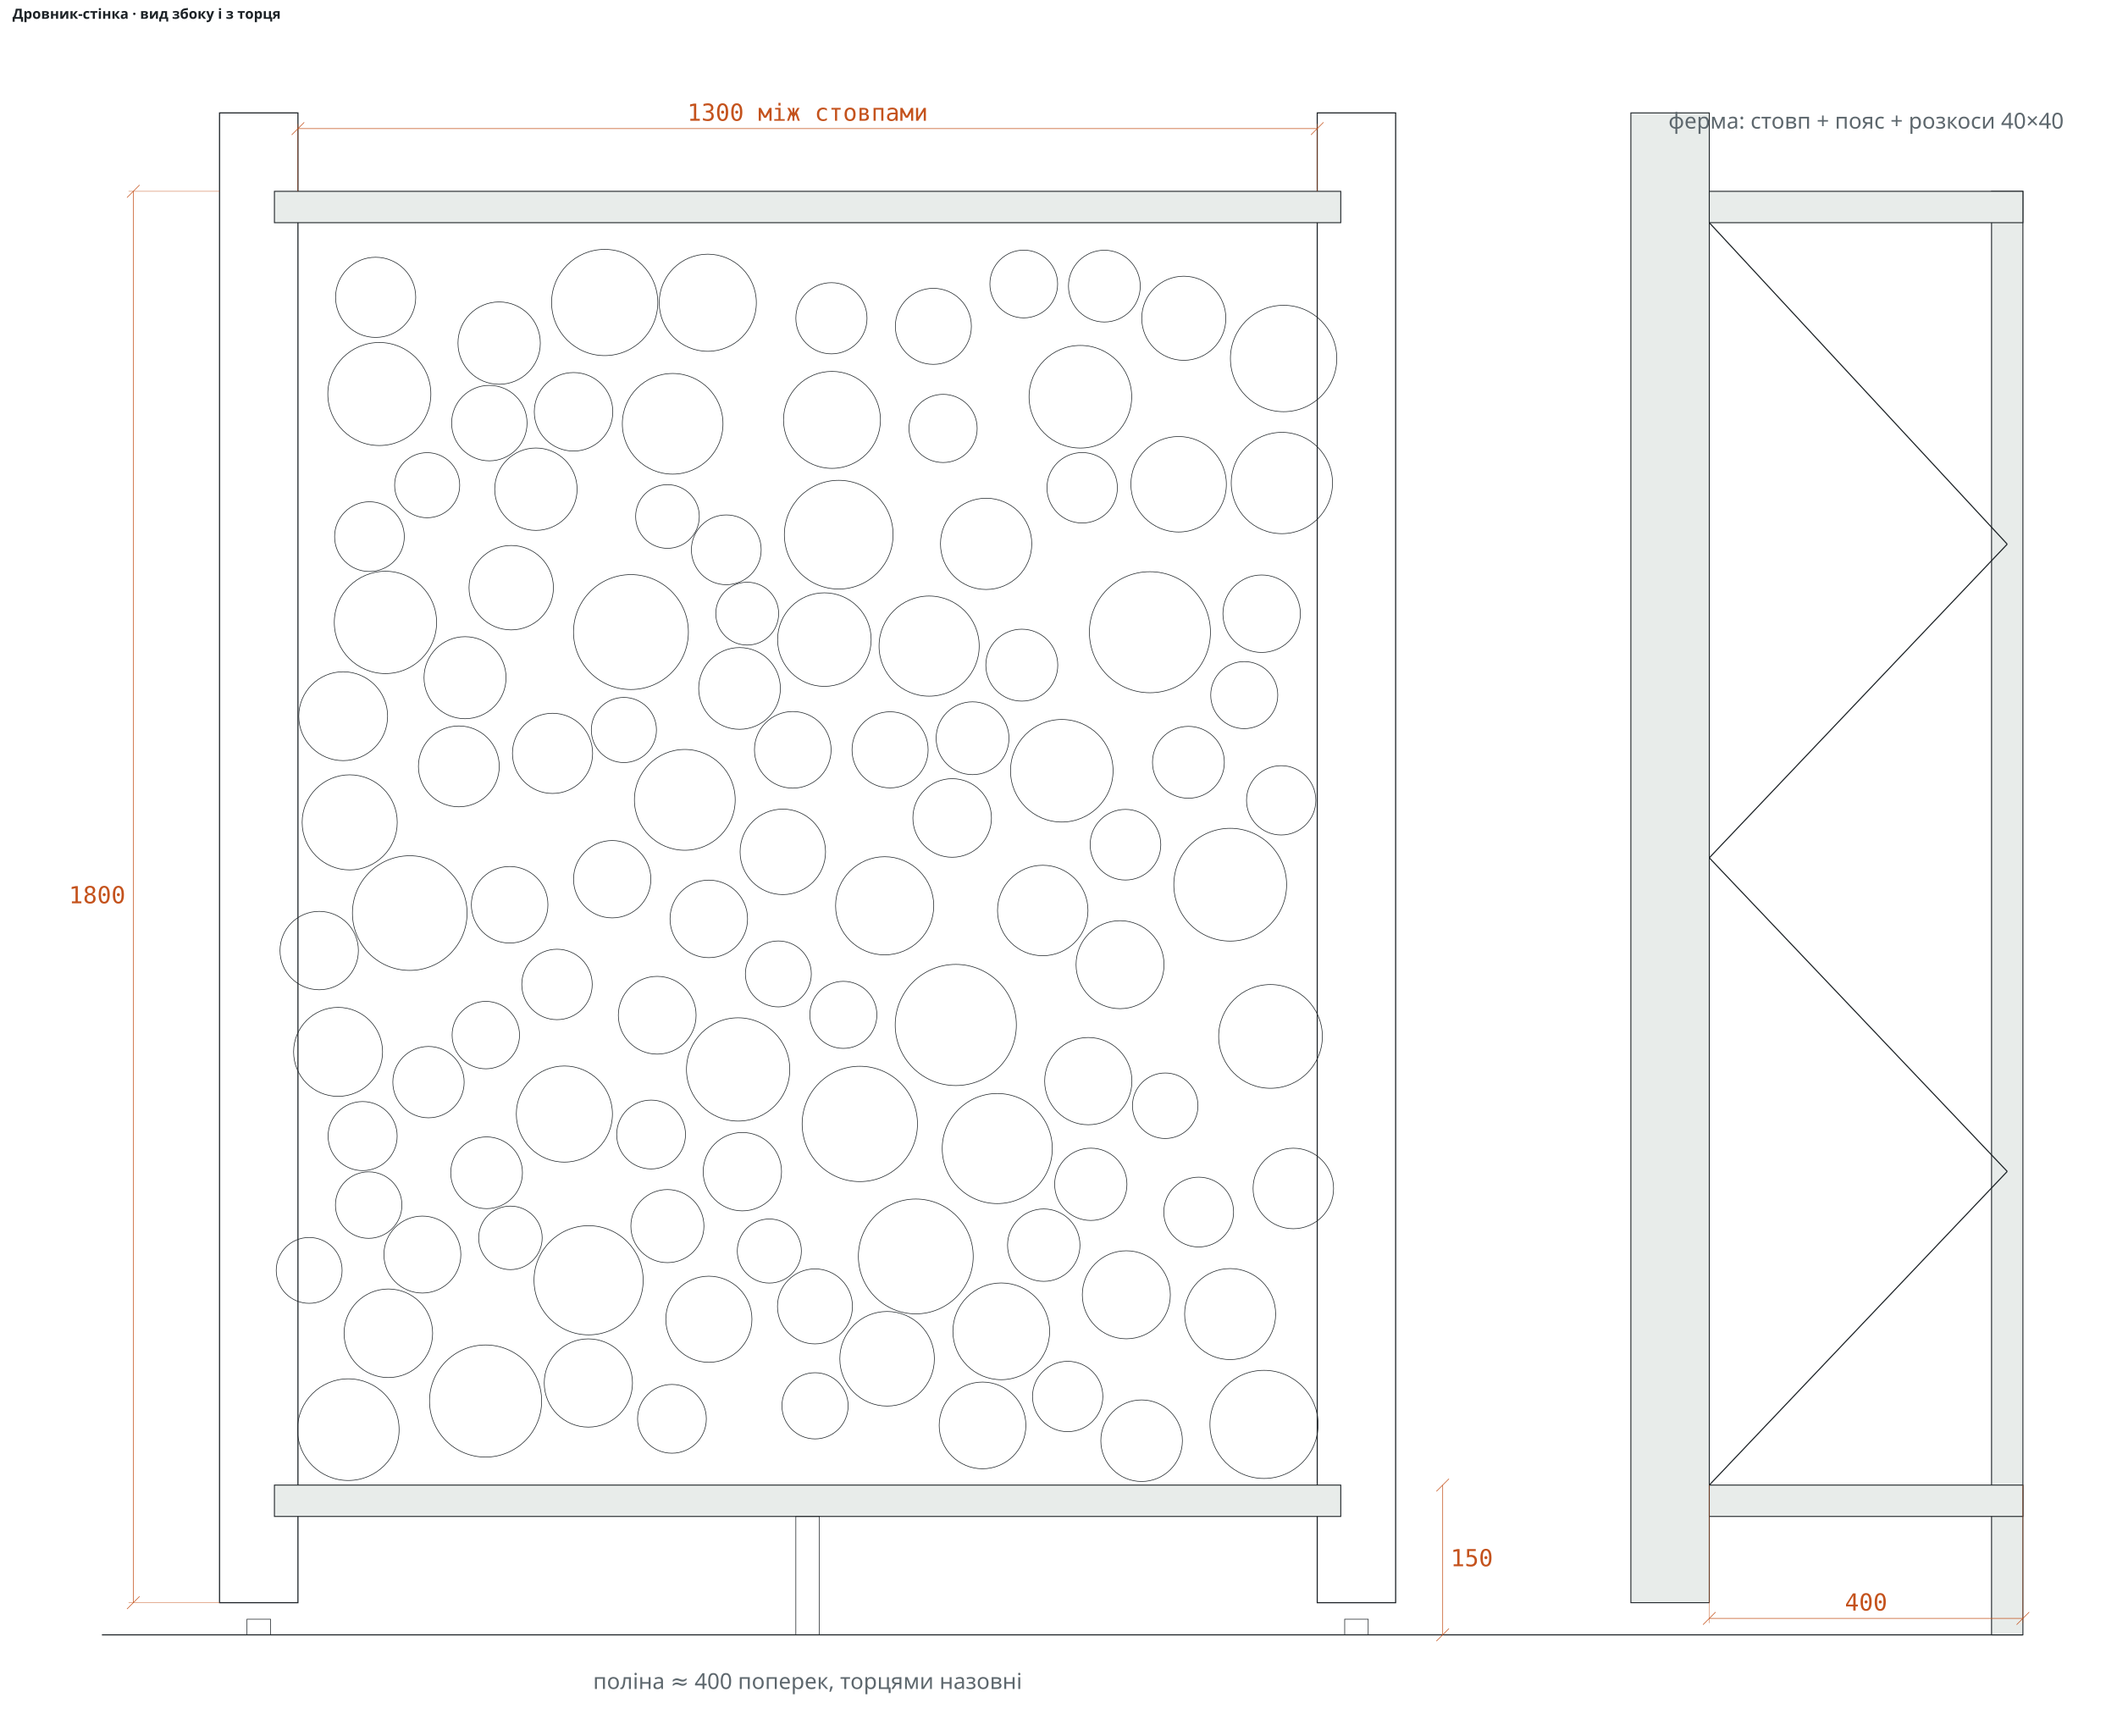
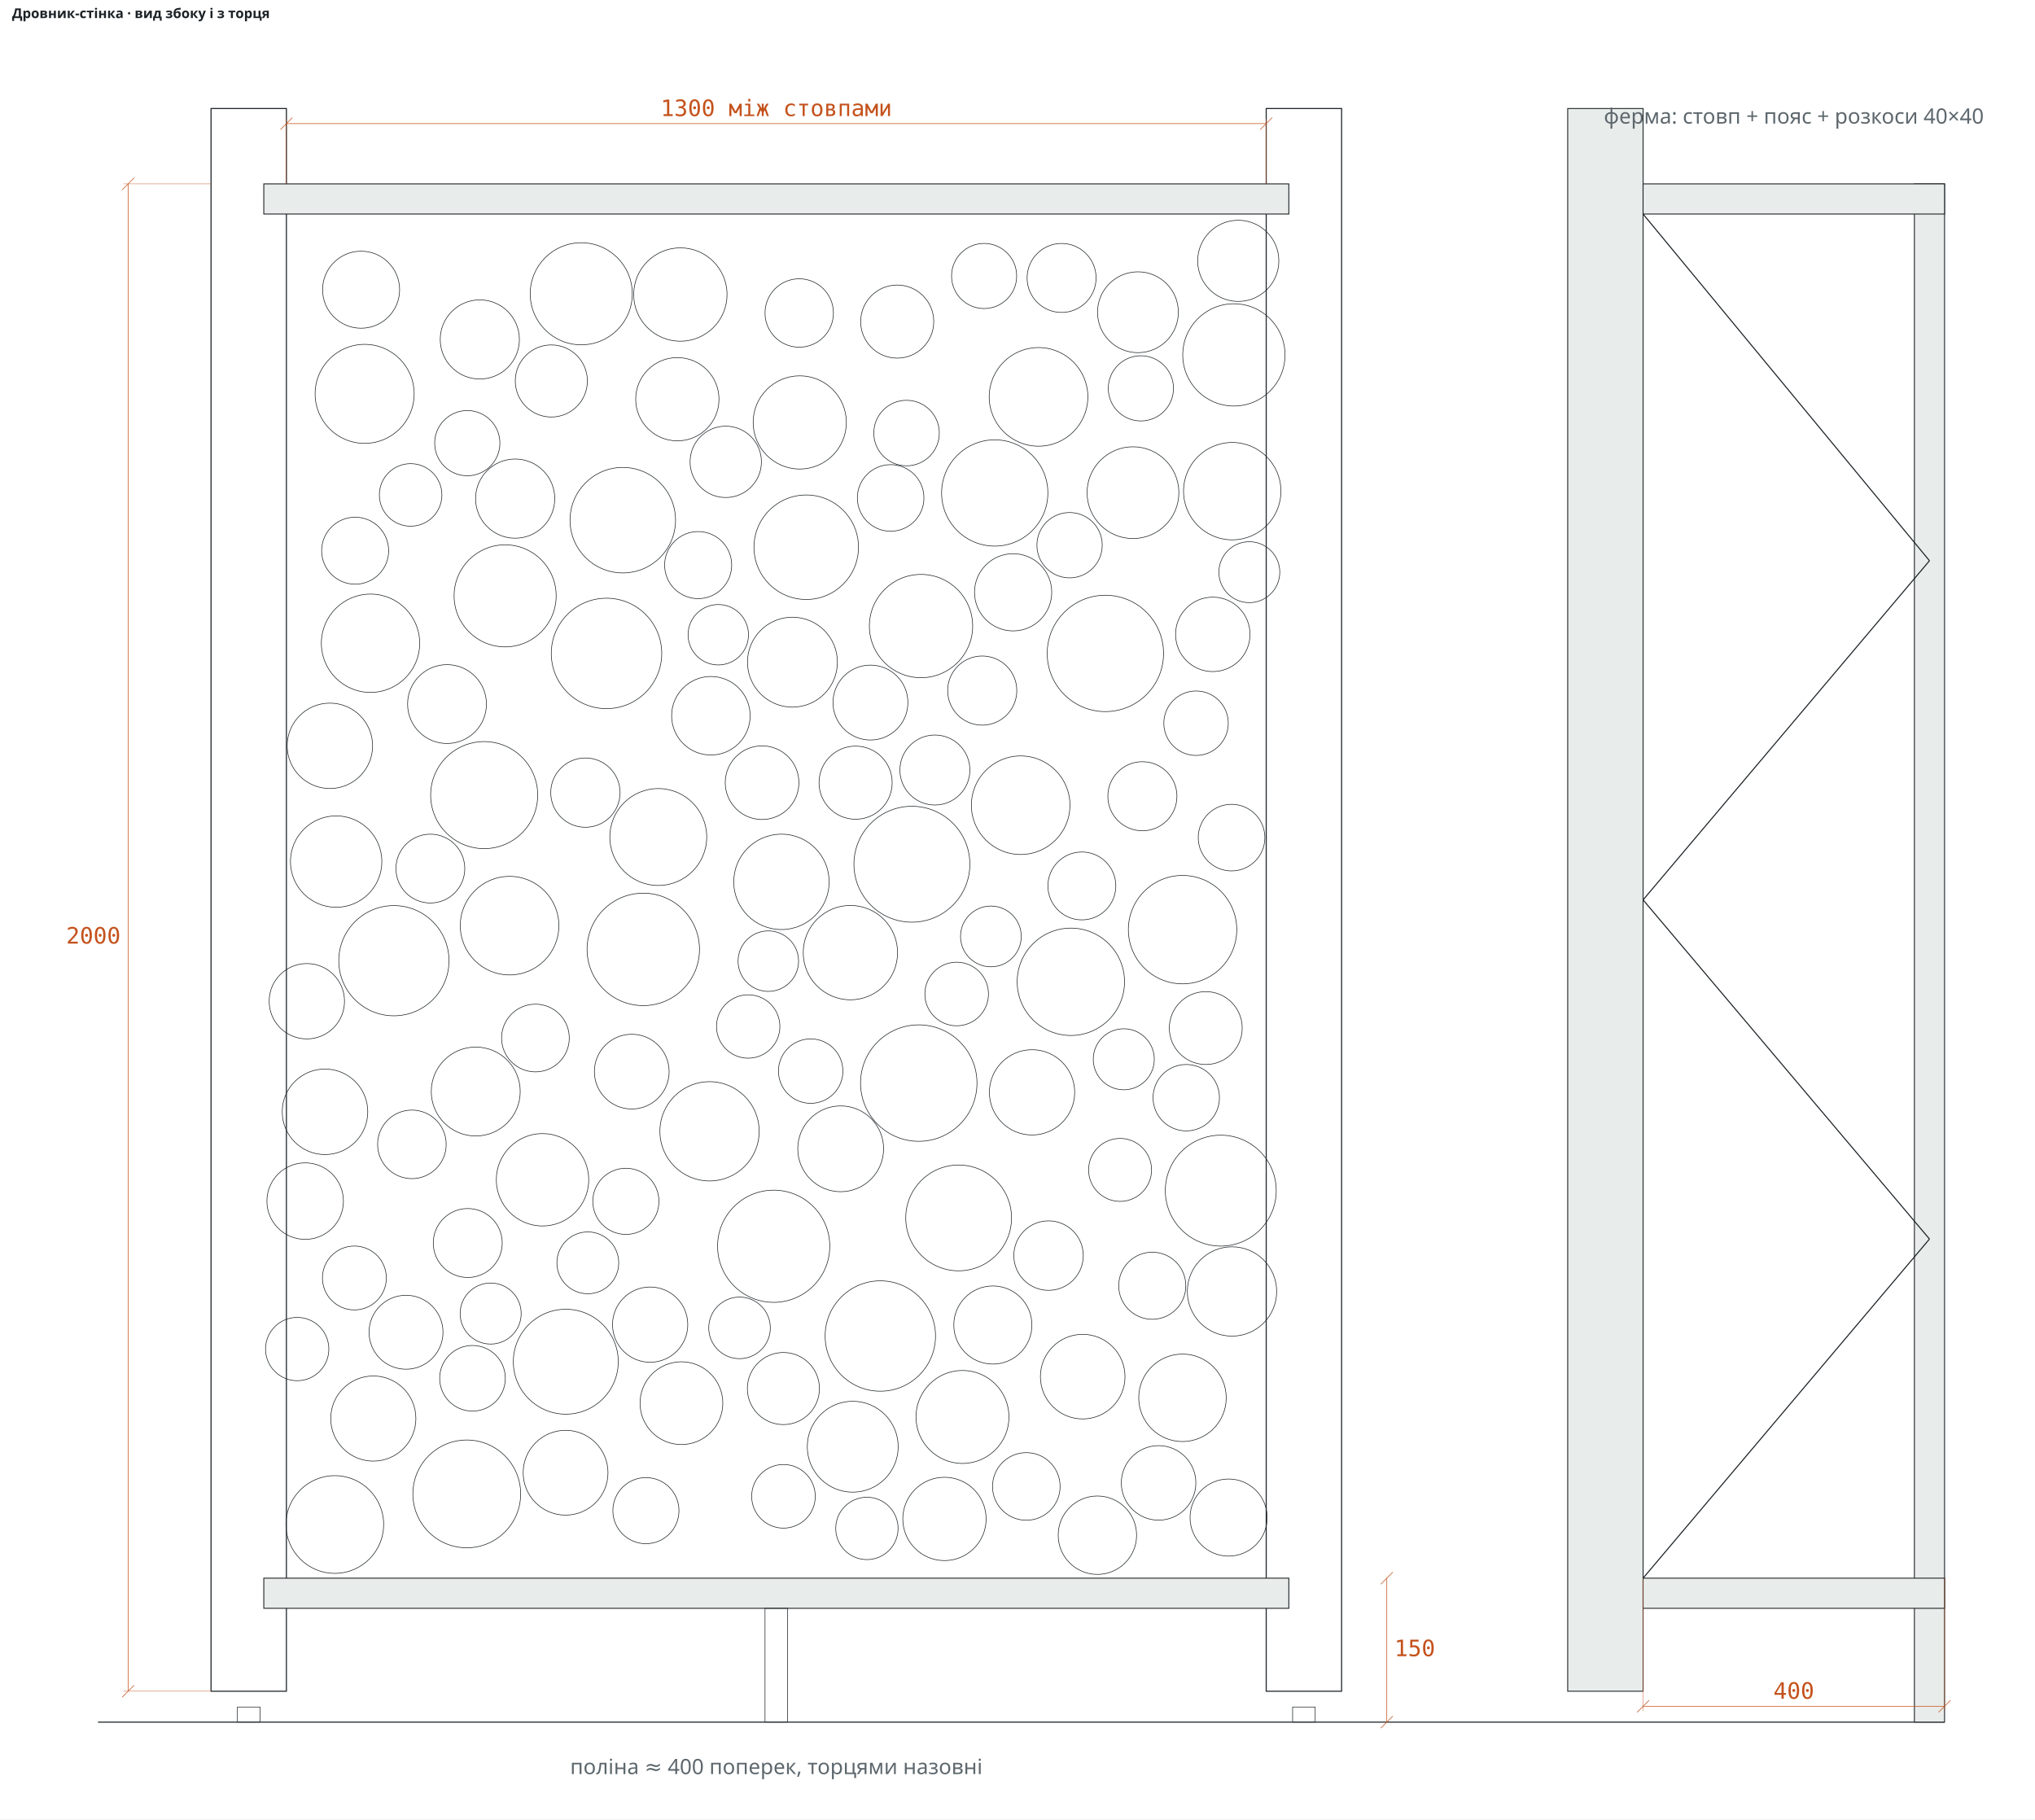
- <svg xmlns="http://www.w3.org/2000/svg" viewBox="0 0 2700 2214" width="2700" height="2214">
+ <svg xmlns="http://www.w3.org/2000/svg" viewBox="0 0 2700 2414" width="2700" height="2414">
  <style>.ol{fill:none;stroke:#1c2226;stroke-width:1.4}.thin{stroke-width:.8}.hid{fill:none;stroke:#7b868c;stroke-width:.9;stroke-dasharray:6 4}.cl{stroke:#7b868c;stroke-width:.7;stroke-dasharray:14 3 2 3}.brick{fill:#efe3d0;stroke:none}.stone{fill:#e3e1dc;stroke:#7b868c;stroke-width:.6}.fill{fill:#e8ecea;stroke:#1c2226;stroke-width:1.2}.dim{stroke:#c4521c;stroke-width:.8}.ext{stroke:#c4521c;stroke-width:.5}.lead{stroke:#5d676d;stroke-width:.7}.dt{fill:#c4521c;font:500 15px "IBM Plex Mono",Consolas,monospace}.note{fill:#5d676d;font:14px "IBM Plex Sans",Segoe UI,sans-serif}.lt{fill:#1c2226;font:13px "IBM Plex Sans",Segoe UI,sans-serif}.bub{fill:#fff;stroke:#1c2226;stroke-width:1}.bt{fill:#1c2226;font:600 13px "IBM Plex Mono",Consolas,monospace}.ttl{fill:#1c2226;font:600 18px "IBM Plex Sans",Segoe UI,sans-serif}</style>
  <rect width="100%" height="100%" fill="#ffffff" />
  <text class="ttl" x="16" y="24">Дровник-стінка · вид збоку і з торця</text>
  <g transform="translate(0 34)">
-     <line class="ol" x1="130.0" y1="2051.0" x2="2580.0" y2="2051.0" />
-     <rect class="ol" x="280.0" y="110.0" width="100.0" height="1900.0" />
-     <rect class="ol" x="1680.0" y="110.0" width="100.0" height="1900.0" />
-     <rect class="fill" x="350.0" y="1860.0" width="1360.0" height="40.0" />
+     <line class="ol" x1="130.0" y1="2251.0" x2="2580.0" y2="2251.0" />
+     <rect class="ol" x="280.0" y="110.0" width="100.0" height="2100.0" />
+     <rect class="ol" x="1680.0" y="110.0" width="100.0" height="2100.0" />
+     <rect class="fill" x="350.0" y="2060.0" width="1360.0" height="40.0" />
    <rect class="fill" x="350.0" y="210.0" width="1360.0" height="40.0" />
-     <rect class="ol thin" x="315.0" y="2031.0" width="30.0" height="20.0" />
-     <rect class="ol thin" x="1715.0" y="2031.0" width="30.0" height="20.0" />
-     <rect class="ol thin" x="1015.0" y="1900.0" width="30.0" height="151.0" />
-     <circle class="ol thin" cx="593.1" cy="830.3" r="52.306" />
-     <circle class="ol thin" cx="1075.6" cy="1260.3" r="42.753" />
-     <circle class="ol thin" cx="1039.5" cy="1758.9" r="42.204" />
-     <circle class="ol thin" cx="495.3" cy="1666.4" r="56.479" />
-     <circle class="ol thin" cx="1436.5" cy="1617.3" r="56.132" />
-     <circle class="ol thin" cx="1190.4" cy="382.2" r="48.483" />
-     <circle class="ol thin" cx="902.7" cy="352.1" r="61.93" />
-     <circle class="ol thin" cx="1486.1" cy="1376.2" r="41.77" />
-     <circle class="ol thin" cx="546.5" cy="1346.1" r="45.482" />
-     <circle class="ol thin" cx="873.4" cy="986.1" r="64.279" />
-     <circle class="ol thin" cx="470.2" cy="1502.9" r="42.386" />
-     <circle class="ol thin" cx="941.4" cy="1329.9" r="65.855" />
-     <circle class="ol thin" cx="1271.9" cy="1430.8" r="70.186" />
-     <circle class="ol thin" cx="1061.1" cy="501.5" r="61.828" />
-     <circle class="ol thin" cx="771.2" cy="351.8" r="67.719" />
-     <circle class="ol thin" cx="926.3" cy="667.2" r="44.486" />
-     <circle class="ol thin" cx="1354.2" cy="949.0" r="65.392" />
-     <circle class="ol thin" cx="804.7" cy="772.1" r="73.268" />
-     <circle class="ol thin" cx="1128.3" cy="1121.2" r="62.586" />
-     <circle class="ol thin" cx="1569.0" cy="1094.3" r="71.919" />
-     <circle class="ol thin" cx="491.6" cy="759.8" r="65.238" />
-     <circle class="ol thin" cx="1634.9" cy="582.0" r="64.591" />
-     <circle class="ol thin" cx="981.2" cy="1561.5" r="40.857" />
-     <circle class="ol thin" cx="471.2" cy="650.4" r="44.45" />
-     <circle class="ol thin" cx="710.4" cy="1221.5" r="44.915" />
-     <circle class="ol thin" cx="522.6" cy="1130.5" r="73.114" />
-     <circle class="ol thin" cx="1503.2" cy="583.6" r="60.879" />
-     <circle class="ol thin" cx="1509.8" cy="371.9" r="53.633" />
-     <circle class="ol thin" cx="620.6" cy="1461.7" r="45.735" />
-     <circle class="ol thin" cx="1011.1" cy="922.3" r="48.867" />
-     <circle class="ol thin" cx="407.1" cy="1178.3" r="49.984" />
-     <circle class="ol thin" cx="483.8" cy="468.5" r="65.696" />
-     <circle class="ol thin" cx="904.1" cy="1648.5" r="54.91" />
-     <circle class="ol thin" cx="394.3" cy="1586.2" r="41.998" />
-     <circle class="ol thin" cx="857.0" cy="1775.5" r="43.856" />
-     <circle class="ol thin" cx="1168.0" cy="1568.4" r="73.225" />
-     <circle class="ol thin" cx="838.2" cy="1260.8" r="49.586" />
-     <circle class="ol thin" cx="830.4" cy="1412.9" r="43.883" />
-     <circle class="ol thin" cx="619.3" cy="1752.8" r="71.497" />
-     <circle class="ol thin" cx="446.0" cy="1014.8" r="60.641" />
-     <circle class="ol thin" cx="1466.6" cy="772.3" r="77.183" />
-     <circle class="ol thin" cx="1069.7" cy="647.9" r="69.334" />
-     <circle class="ol thin" cx="683.5" cy="589.9" r="52.527" />
-     <circle class="ol thin" cx="1219.0" cy="1273.2" r="77.252" />
-     <circle class="ol thin" cx="704.7" cy="926.8" r="51.133" />
-     <circle class="ol thin" cx="719.8" cy="1386.8" r="61.291" />
-     <circle class="ol thin" cx="1377.9" cy="472.0" r="65.44" />
-     <circle class="ol thin" cx="1303.2" cy="814.3" r="45.869" />
-     <circle class="ol thin" cx="431.2" cy="1307.5" r="56.737" />
-     <circle class="ol thin" cx="750.7" cy="1598.8" r="69.602" />
-     <circle class="ol thin" cx="1277.0" cy="1663.9" r="61.683" />
-     <circle class="ol thin" cx="1586.9" cy="852.5" r="42.752" />
-     <circle class="ol thin" cx="538.7" cy="1566.0" r="49.061" />
-     <circle class="ol thin" cx="1568.9" cy="1641.9" r="58.041" />
-     <circle class="ol thin" cx="1620.4" cy="1287.8" r="66.134" />
-     <circle class="ol thin" cx="998.4" cy="1052.4" r="54.502" />
-     <circle class="ol thin" cx="1185.0" cy="790.0" r="63.855" />
-     <circle class="ol thin" cx="1257.7" cy="659.6" r="58.202" />
-     <circle class="ol thin" cx="1528.8" cy="1511.8" r="44.503" />
-     <circle class="ol thin" cx="1060.4" cy="371.9" r="45.386" />
-     <circle class="ol thin" cx="1435.4" cy="1043.3" r="45.039" />
-     <circle class="ol thin" cx="1456.0" cy="1803.4" r="52.011" />
-     <circle class="ol thin" cx="750.4" cy="1729.8" r="56.266" />
-     <circle class="ol thin" cx="904.0" cy="1137.9" r="49.441" />
-     <circle class="ol thin" cx="1609.1" cy="748.7" r="49.388" />
-     <circle class="ol thin" cx="1637.1" cy="423.2" r="67.844" />
-     <circle class="ol thin" cx="636.6" cy="403.6" r="52.511" />
-     <circle class="ol thin" cx="1515.7" cy="938.2" r="45.826" />
-     <circle class="ol thin" cx="652.0" cy="715.5" r="53.824" />
-     <circle class="ol thin" cx="1428.5" cy="1196.3" r="56.103" />
-     <circle class="ol thin" cx="1391.2" cy="1476.4" r="46.09" />
-     <circle class="ol thin" cx="437.7" cy="879.4" r="56.657" />
-     <circle class="ol thin" cx="857.9" cy="506.5" r="64.18" />
-     <circle class="ol thin" cx="444.2" cy="1789.3" r="64.818" />
-     <circle class="ol thin" cx="1135.2" cy="922.3" r="48.522" />
-     <circle class="ol thin" cx="1329.9" cy="1127.2" r="57.68" />
-     <circle class="ol thin" cx="1612.1" cy="1782.6" r="68.963" />
-     <circle class="ol thin" cx="1380.2" cy="588.1" r="44.913" />
-     <circle class="ol thin" cx="780.8" cy="1087.3" r="49.309" />
-     <circle class="ol thin" cx="1096.6" cy="1399.4" r="73.542" />
-     <circle class="ol thin" cx="943.2" cy="844.0" r="52.102" />
-     <circle class="ol thin" cx="544.8" cy="584.8" r="41.496" />
-     <circle class="ol thin" cx="479.1" cy="345.2" r="51.111" />
-     <circle class="ol thin" cx="585.2" cy="943.4" r="51.553" />
-     <circle class="ol thin" cx="1051.4" cy="781.7" r="59.663" />
-     <circle class="ol thin" cx="1388.0" cy="1344.8" r="55.634" />
-     <circle class="ol thin" cx="1214.4" cy="1009.2" r="50.109" />
-     <circle class="ol thin" cx="851.2" cy="1529.7" r="46.592" />
-     <circle class="ol thin" cx="1361.7" cy="1747.0" r="44.85" />
-     <circle class="ol thin" cx="1240.4" cy="907.5" r="46.43" />
-     <circle class="ol thin" cx="1305.7" cy="328.2" r="43.191" />
-     <circle class="ol thin" cx="946.8" cy="1460.3" r="49.968" />
-     <circle class="ol thin" cx="1649.5" cy="1481.7" r="51.341" />
-     <circle class="ol thin" cx="1202.8" cy="512.4" r="43.47" />
-     <circle class="ol thin" cx="1408.5" cy="330.9" r="45.772" />
-     <circle class="ol thin" cx="650.0" cy="1119.9" r="48.819" />
-     <circle class="ol thin" cx="1331.2" cy="1554.0" r="46.162" />
-     <circle class="ol thin" cx="992.7" cy="1208.1" r="42.043" />
-     <circle class="ol thin" cx="1634.0" cy="986.7" r="44.195" />
-     <circle class="ol thin" cx="1253.1" cy="1783.9" r="55.276" />
-     <circle class="ol thin" cx="1039.4" cy="1632.1" r="47.819" />
-     <circle class="ol thin" cx="651.0" cy="1544.7" r="40.497" />
-     <circle class="ol thin" cx="1131.4" cy="1698.9" r="60.305" />
-     <circle class="ol thin" cx="462.5" cy="1414.9" r="44.033" />
-     <circle class="ol thin" cx="731.5" cy="491.2" r="50.069" />
-     <circle class="ol thin" cx="851.3" cy="624.7" r="40.598" />
-     <circle class="ol thin" cx="953.0" cy="748.6" r="40.075" />
-     <circle class="ol thin" cx="795.7" cy="897.0" r="41.526" />
-     <circle class="ol thin" cx="624.1" cy="505.6" r="48.112" />
-     <circle class="ol thin" cx="619.6" cy="1286.1" r="42.985" />
+     <rect class="ol thin" x="315.0" y="2231.0" width="30.0" height="20.0" />
+     <rect class="ol thin" x="1715.0" y="2231.0" width="30.0" height="20.0" />
+     <rect class="ol thin" x="1015.0" y="2100.0" width="30.0" height="151.0" />
+     <circle class="ol thin" cx="593.1" cy="900.2" r="52.306" />
+     <circle class="ol thin" cx="1075.6" cy="1387.2" r="42.753" />
+     <circle class="ol thin" cx="1039.5" cy="1951.4" r="42.204" />
+     <circle class="ol thin" cx="495.3" cy="1848.2" r="56.479" />
+     <circle class="ol thin" cx="1436.5" cy="1792.6" r="56.132" />
+     <circle class="ol thin" cx="1190.4" cy="392.7" r="48.483" />
+     <circle class="ol thin" cx="902.7" cy="356.8" r="61.93" />
+     <circle class="ol thin" cx="1486.1" cy="1518.3" r="41.77" />
+     <circle class="ol thin" cx="546.5" cy="1484.4" r="45.482" />
+     <circle class="ol thin" cx="642.4" cy="1021.0" r="71.013" />
+     <circle class="ol thin" cx="873.4" cy="1076.6" r="64.279" />
+     <circle class="ol thin" cx="470.2" cy="1661.7" r="42.386" />
+     <circle class="ol thin" cx="941.4" cy="1467.1" r="65.855" />
+     <circle class="ol thin" cx="1271.9" cy="1582.0" r="70.186" />
+     <circle class="ol thin" cx="1061.1" cy="526.5" r="61.828" />
+     <circle class="ol thin" cx="771.2" cy="355.8" r="67.719" />
+     <circle class="ol thin" cx="926.3" cy="715.8" r="44.486" />
+     <circle class="ol thin" cx="1354.2" cy="1034.4" r="65.392" />
+     <circle class="ol thin" cx="804.7" cy="833.0" r="73.268" />
+     <circle class="ol thin" cx="1128.3" cy="1230.0" r="62.586" />
+     <circle class="ol thin" cx="1569.0" cy="1199.5" r="71.919" />
+     <circle class="ol thin" cx="491.6" cy="819.5" r="65.238" />
+     <circle class="ol thin" cx="1634.9" cy="617.7" r="64.591" />
+     <circle class="ol thin" cx="981.2" cy="1727.9" r="40.857" />
+     <circle class="ol thin" cx="471.2" cy="696.7" r="44.45" />
+     <circle class="ol thin" cx="710.4" cy="1343.3" r="44.915" />
+     <circle class="ol thin" cx="522.6" cy="1240.7" r="73.114" />
+     <circle class="ol thin" cx="1503.2" cy="619.7" r="60.879" />
+     <circle class="ol thin" cx="1509.8" cy="380.3" r="53.633" />
+     <circle class="ol thin" cx="620.6" cy="1615.3" r="45.735" />
+     <circle class="ol thin" cx="1011.1" cy="1004.5" r="48.867" />
+     <circle class="ol thin" cx="407.1" cy="1294.5" r="49.984" />
+     <circle class="ol thin" cx="483.8" cy="488.6" r="65.696" />
+     <circle class="ol thin" cx="904.1" cy="1827.8" r="54.91" />
+     <circle class="ol thin" cx="394.3" cy="1756.0" r="41.998" />
+     <circle class="ol thin" cx="857.0" cy="1970.4" r="43.856" />
+     <circle class="ol thin" cx="1168.0" cy="1738.7" r="73.225" />
+     <circle class="ol thin" cx="838.2" cy="1387.9" r="49.586" />
+     <circle class="ol thin" cx="830.4" cy="1560.0" r="43.883" />
+     <circle class="ol thin" cx="619.3" cy="1948.2" r="71.497" />
+     <circle class="ol thin" cx="446.0" cy="1109.2" r="60.641" />
+     <circle class="ol thin" cx="1466.6" cy="833.0" r="77.183" />
+     <circle class="ol thin" cx="862.6" cy="1723.6" r="49.922" />
+     <circle class="ol thin" cx="1069.7" cy="692.1" r="69.334" />
+     <circle class="ol thin" cx="683.5" cy="627.6" r="52.527" />
+     <circle class="ol thin" cx="826.3" cy="656.2" r="69.987" />
+     <circle class="ol thin" cx="1219.0" cy="1403.1" r="77.252" />
+     <circle class="ol thin" cx="1209.9" cy="1112.7" r="76.894" />
+     <circle class="ol thin" cx="853.5" cy="1225.7" r="74.581" />
+     <circle class="ol thin" cx="719.8" cy="1531.4" r="61.291" />
+     <circle class="ol thin" cx="1036.8" cy="1136.1" r="63.276" />
+     <circle class="ol thin" cx="1377.9" cy="492.6" r="65.44" />
+     <circle class="ol thin" cx="1303.2" cy="882.3" r="45.869" />
+     <circle class="ol thin" cx="1599.8" cy="1330.1" r="48.344" />
+     <circle class="ol thin" cx="431.2" cy="1441.2" r="56.737" />
+     <circle class="ol thin" cx="750.7" cy="1772.8" r="69.602" />
+     <circle class="ol thin" cx="1277.0" cy="1846.1" r="61.683" />
+     <circle class="ol thin" cx="1269.3" cy="1284.9" r="42.186" />
+     <circle class="ol thin" cx="1586.9" cy="925.6" r="42.752" />
+     <circle class="ol thin" cx="538.7" cy="1733.7" r="49.061" />
+     <circle class="ol thin" cx="631.2" cy="1414.3" r="59.003" />
+     <circle class="ol thin" cx="1568.9" cy="1820.7" r="58.041" />
+     <circle class="ol thin" cx="1222.0" cy="796.7" r="68.521" />
+     <circle class="ol thin" cx="670.2" cy="756.6" r="67.715" />
+     <circle class="ol thin" cx="1528.8" cy="1672.0" r="44.503" />
+     <circle class="ol thin" cx="1060.4" cy="381.3" r="45.386" />
+     <circle class="ol thin" cx="1435.4" cy="1141.5" r="45.039" />
+     <circle class="ol thin" cx="1019.4" cy="1241.3" r="40.136" />
+     <circle class="ol thin" cx="1456.0" cy="2003.0" r="52.011" />
+     <circle class="ol thin" cx="750.4" cy="1920.1" r="56.266" />
+     <circle class="ol thin" cx="1026.5" cy="1619.6" r="74.426" />
+     <circle class="ol thin" cx="1609.1" cy="807.7" r="49.388" />
+     <circle class="ol thin" cx="1637.1" cy="436.9" r="67.844" />
+     <circle class="ol thin" cx="636.6" cy="416.4" r="52.511" />
+     <circle class="ol thin" cx="1420.8" cy="1268.7" r="71.22" />
+     <circle class="ol thin" cx="1319.8" cy="620.1" r="70.498" />
+     <circle class="ol thin" cx="1619.7" cy="1545.8" r="73.572" />
+     <circle class="ol thin" cx="1515.7" cy="1022.5" r="45.826" />
+     <circle class="ol thin" cx="1154.9" cy="898.2" r="49.687" />
+     <circle class="ol thin" cx="1391.2" cy="1632.0" r="46.09" />
+     <circle class="ol thin" cx="437.7" cy="955.6" r="56.657" />
+     <circle class="ol thin" cx="444.2" cy="1988.8" r="64.818" />
+     <circle class="ol thin" cx="1135.2" cy="1004.5" r="48.522" />
+     <circle class="ol thin" cx="1537.2" cy="1933.6" r="49.443" />
+     <circle class="ol thin" cx="1573.9" cy="1422.5" r="44.054" />
+     <circle class="ol thin" cx="1369.3" cy="1415.4" r="56.585" />
+     <circle class="ol thin" cx="898.7" cy="495.7" r="55.248" />
+     <circle class="ol thin" cx="731.5" cy="471.5" r="47.832" />
+     <circle class="ol thin" cx="943.2" cy="915.7" r="52.102" />
+     <circle class="ol thin" cx="544.8" cy="622.7" r="41.496" />
+     <circle class="ol thin" cx="1317.3" cy="1724.1" r="51.82" />
+     <circle class="ol thin" cx="479.1" cy="350.4" r="51.111" />
+     <circle class="ol thin" cx="404.9" cy="1559.7" r="50.766" />
+     <circle class="ol thin" cx="1419.1" cy="689.4" r="43.333" />
+     <circle class="ol thin" cx="676.1" cy="1194.2" r="65.395" />
+     <circle class="ol thin" cx="1642.9" cy="312.1" r="53.843" />
+     <circle class="ol thin" cx="1630.1" cy="1979.6" r="51.154" />
+     <circle class="ol thin" cx="1051.4" cy="844.6" r="59.663" />
+     <circle class="ol thin" cx="620.0" cy="554.0" r="43.269" />
+     <circle class="ol thin" cx="1361.7" cy="1938.3" r="44.85" />
+     <circle class="ol thin" cx="1240.4" cy="987.7" r="46.43" />
+     <circle class="ol thin" cx="1657.6" cy="725.2" r="40.411" />
+     <circle class="ol thin" cx="1305.7" cy="332.2" r="43.191" />
+     <circle class="ol thin" cx="776.7" cy="1017.7" r="45.984" />
+     <circle class="ol thin" cx="962.9" cy="578.8" r="47.34" />
+     <circle class="ol thin" cx="1115.4" cy="1490.3" r="56.93" />
+     <circle class="ol thin" cx="1202.8" cy="540.6" r="43.47" />
+     <circle class="ol thin" cx="1408.5" cy="334.8" r="45.772" />
+     <circle class="ol thin" cx="1634.6" cy="1679.6" r="59.257" />
+     <circle class="ol thin" cx="992.7" cy="1328.0" r="42.043" />
+     <circle class="ol thin" cx="1634.0" cy="1077.4" r="44.195" />
+     <circle class="ol thin" cx="1253.1" cy="1981.4" r="55.276" />
+     <circle class="ol thin" cx="571.0" cy="1118.5" r="45.668" />
+     <circle class="ol thin" cx="1039.4" cy="1808.4" r="47.819" />
+     <circle class="ol thin" cx="651.0" cy="1708.9" r="40.497" />
+     <circle class="ol thin" cx="1491.0" cy="1371.5" r="40.48" />
+     <circle class="ol thin" cx="1181.7" cy="626.7" r="44.172" />
+     <circle class="ol thin" cx="1131.4" cy="1885.6" r="60.305" />
+     <circle class="ol thin" cx="1344.2" cy="751.9" r="51.231" />
+     <circle class="ol thin" cx="1150.2" cy="1994.0" r="41.37" />
+     <circle class="ol thin" cx="1314.7" cy="1208.5" r="40.285" />
+     <circle class="ol thin" cx="953.0" cy="808.2" r="40.075" />
+     <circle class="ol thin" cx="1513.7" cy="481.3" r="43.246" />
+     <circle class="ol thin" cx="779.9" cy="1641.6" r="41.011" />
+     <circle class="ol thin" cx="626.9" cy="1794.8" r="43.548" />
    <line class="ext" x1="380.0" y1="210.0" x2="380.0" y2="124.0" />
    <line class="ext" x1="1680.0" y1="210.0" x2="1680.0" y2="124.0" />
    <line class="dim" x1="380.0" y1="130.0" x2="1680.0" y2="130.0" />
    <line class="dim" x1="372.0" y1="138.0" x2="388.0" y2="122.0" />
    <line class="dim" x1="1672.0" y1="138.0" x2="1688.0" y2="122.0" />
    <text class="dt" x="1030.0" y="120.0" text-anchor="middle" style="font-size:30px">1300 між стовпами</text>
-     <line class="ext" x1="280.0" y1="2010.0" x2="164.0" y2="2010.0" />
+     <line class="ext" x1="280.0" y1="2210.0" x2="164.0" y2="2210.0" />
    <line class="ext" x1="280.0" y1="210.0" x2="164.0" y2="210.0" />
-     <line class="dim" x1="170.0" y1="2010.0" x2="170.0" y2="210.0" />
-     <line class="dim" x1="162.0" y1="2018.0" x2="178.0" y2="2002.0" />
+     <line class="dim" x1="170.0" y1="2210.0" x2="170.0" y2="210.0" />
+     <line class="dim" x1="162.0" y1="2218.0" x2="178.0" y2="2202.0" />
    <line class="dim" x1="162.0" y1="218.0" x2="178.0" y2="202.0" />
-     <text class="dt" x="160.0" y="1118.0" text-anchor="end" style="font-size:30px">1800</text>
-     <line class="dim" x1="1840.0" y1="2051.0" x2="1840.0" y2="1860.0" />
-     <line class="dim" x1="1832.0" y1="2059.0" x2="1848.0" y2="2043.0" />
-     <line class="dim" x1="1832.0" y1="1868.0" x2="1848.0" y2="1852.0" />
-     <text class="dt" x="1850.0" y="1963.5" text-anchor="start" style="font-size:30px">150</text>
-     <rect class="fill" x="2080.0" y="110.0" width="100.0" height="1900.0" />
-     <rect class="fill" x="2540.0" y="210.0" width="40.0" height="1841.0" />
-     <rect class="fill" x="2180.0" y="1860.0" width="400.0" height="40.0" />
+     <text class="dt" x="160.0" y="1218.0" text-anchor="end" style="font-size:30px">2000</text>
+     <line class="dim" x1="1840.0" y1="2251.0" x2="1840.0" y2="2060.0" />
+     <line class="dim" x1="1832.0" y1="2259.0" x2="1848.0" y2="2243.0" />
+     <line class="dim" x1="1832.0" y1="2068.0" x2="1848.0" y2="2052.0" />
+     <text class="dt" x="1850.0" y="2163.5" text-anchor="start" style="font-size:30px">150</text>
+     <rect class="fill" x="2080.0" y="110.0" width="100.0" height="2100.0" />
+     <rect class="fill" x="2540.0" y="210.0" width="40.0" height="2041.0" />
+     <rect class="fill" x="2180.0" y="2060.0" width="400.0" height="40.0" />
    <rect class="fill" x="2180.0" y="210.0" width="400.0" height="40.0" />
-     <line class="ol" x1="2180.0" y1="1860.0" x2="2560.0" y2="1460.0" />
-     <line class="ol" x1="2560.0" y1="1460.0" x2="2180.0" y2="1060.0" />
-     <line class="ol" x1="2180.0" y1="1060.0" x2="2560.0" y2="660.0" />
-     <line class="ol" x1="2560.0" y1="660.0" x2="2180.0" y2="250.0" />
-     <line class="ext" x1="2180.0" y1="1860.0" x2="2180.0" y2="2036.0" />
-     <line class="ext" x1="2580.0" y1="1860.0" x2="2580.0" y2="2036.0" />
-     <line class="dim" x1="2180.0" y1="2030.0" x2="2580.0" y2="2030.0" />
-     <line class="dim" x1="2172.0" y1="2038.0" x2="2188.0" y2="2022.0" />
-     <line class="dim" x1="2572.0" y1="2038.0" x2="2588.0" y2="2022.0" />
-     <text class="dt" x="2380.0" y="2020.0" text-anchor="middle" style="font-size:30px">400</text>
+     <line class="ol" x1="2180.0" y1="2060.0" x2="2560.0" y2="1610.0" />
+     <line class="ol" x1="2560.0" y1="1610.0" x2="2180.0" y2="1160.0" />
+     <line class="ol" x1="2180.0" y1="1160.0" x2="2560.0" y2="710.0" />
+     <line class="ol" x1="2560.0" y1="710.0" x2="2180.0" y2="250.0" />
+     <line class="ext" x1="2180.0" y1="2060.0" x2="2180.0" y2="2236.0" />
+     <line class="ext" x1="2580.0" y1="2060.0" x2="2580.0" y2="2236.0" />
+     <line class="dim" x1="2180.0" y1="2230.0" x2="2580.0" y2="2230.0" />
+     <line class="dim" x1="2172.0" y1="2238.0" x2="2188.0" y2="2222.0" />
+     <line class="dim" x1="2572.0" y1="2238.0" x2="2588.0" y2="2222.0" />
+     <text class="dt" x="2380.0" y="2220.0" text-anchor="middle" style="font-size:30px">400</text>
    <text class="note" x="2380.0" y="130.0" text-anchor="middle" style="font-size:28px">ферма: стовп + пояс + розкоси 40×40</text>
-     <text class="note" x="1030.0" y="2120.0" text-anchor="middle" style="font-size:28px">поліна ≈ 400 поперек, торцями назовні</text>
+     <text class="note" x="1030.0" y="2320.0" text-anchor="middle" style="font-size:28px">поліна ≈ 400 поперек, торцями назовні</text>
  </g>
</svg>
